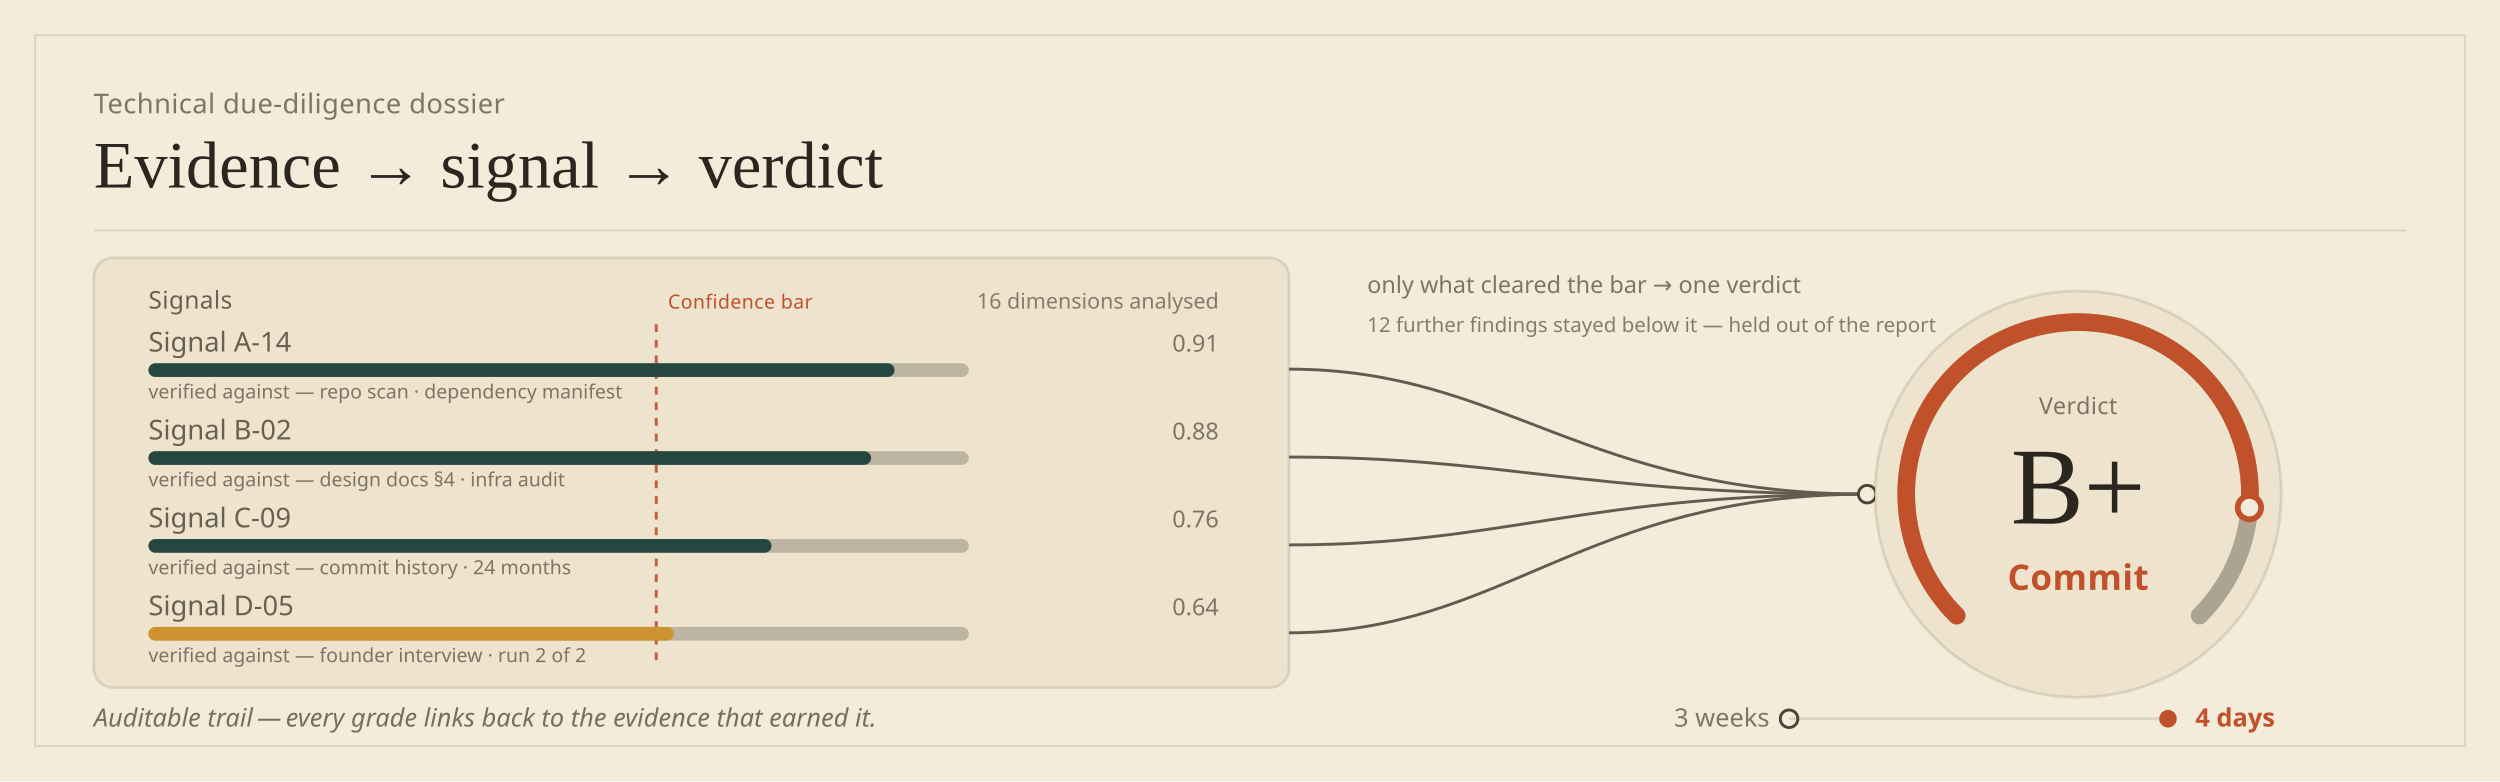
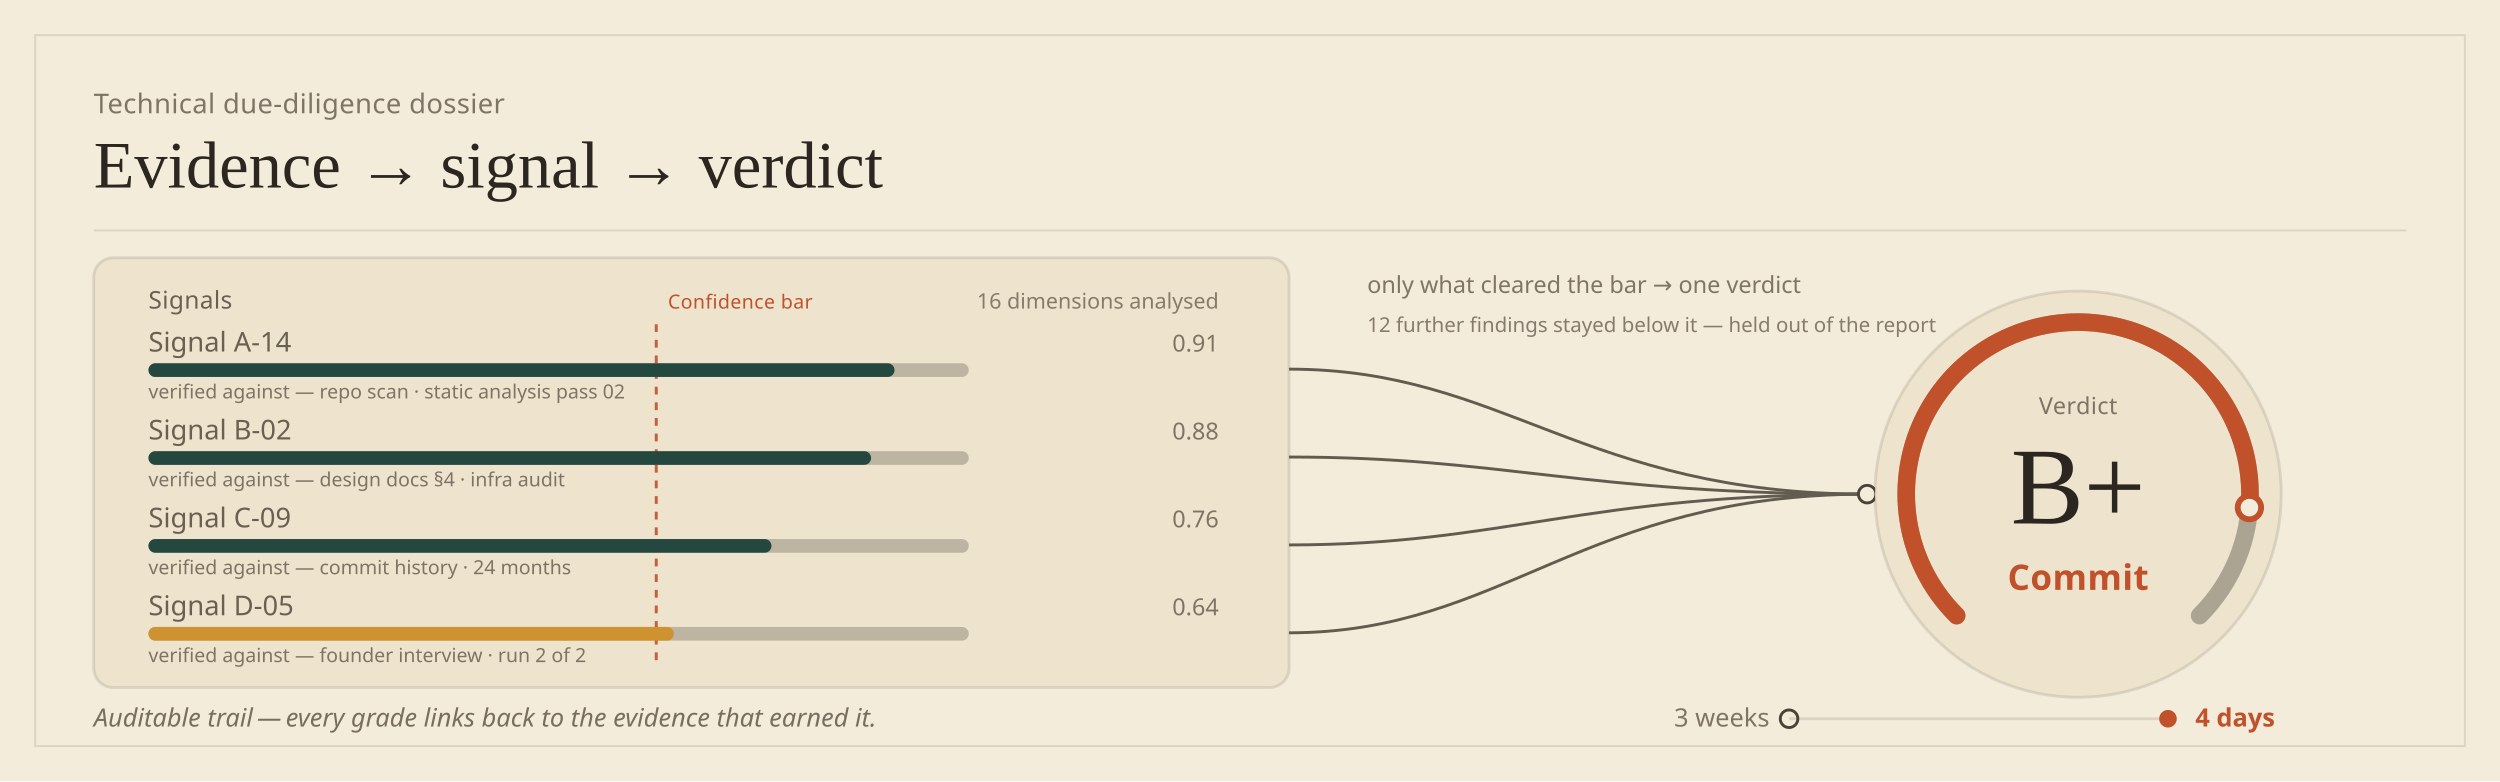
<svg xmlns="http://www.w3.org/2000/svg" viewBox="0 0 1280 400" preserveAspectRatio="xMidYMid meet" role="img" aria-labelledby="t d">
  <defs>
    <style>
      .hd{font-family:Georgia,'Times New Roman',serif;fill:#2C2620;}
      .lb{font-family:ui-sans-serif,system-ui,sans-serif;fill:#6A6052;}
      .em{font-family:ui-sans-serif,system-ui,sans-serif;fill:#C0512B;}
    </style>
  </defs>
  <rect x="0" y="0" width="1280" height="400" fill="#F4ECDA" />
  <rect x="18" y="18" width="1244" height="364" fill="none" stroke="rgba(44,38,32,0.12)" stroke-width="1" />
  <text x="48" y="58" class="lb" font-size="14" letter-spacing="0.2" opacity="0.85">Technical due-diligence dossier</text>
  <text x="48" y="96" class="hd" font-size="34">Evidence → signal → verdict</text>
  <line x1="48" y1="118" x2="1232" y2="118" stroke="rgba(44,38,32,0.12)" stroke-width="1" />
  <g>
    <rect x="48" y="132" width="612" height="220" rx="10" fill="#EEE4CE" stroke="rgba(44,38,32,0.12)" stroke-width="1.5" />
    <text x="76" y="158" class="lb" font-size="12.5" letter-spacing="0.2">Signals</text>
    <text x="624" y="158" class="lb" font-size="11" text-anchor="end" opacity="0.8">16 dimensions analysed</text>
    <line x1="336" y1="166" x2="336" y2="340" stroke="#C0512B" stroke-width="1.5" stroke-dasharray="4 4" opacity="0.9" />
    <text x="342" y="158" class="em" font-size="10" letter-spacing="0.2">Confidence bar</text>
    <text x="76" y="180" class="lb" font-size="14" fill="#2C2620">Signal A-14</text>
    <text x="624" y="180" class="lb" font-size="12" text-anchor="end" opacity="0.85">0.91</text>
    <rect x="76" y="186" width="420" height="7" rx="3.5" fill="#494338" opacity="0.30" />
    <rect x="76" y="186" width="382" height="7" rx="3.5" fill="#24473F" />
-     <text x="76" y="204" class="lb" font-size="10" opacity="0.85">verified against — repo scan · dependency manifest</text>
+     <text x="76" y="204" class="lb" font-size="10" opacity="0.85">verified against — repo scan · static analysis pass 02</text>
    <text x="76" y="225" class="lb" font-size="14" fill="#2C2620">Signal B-02</text>
    <text x="624" y="225" class="lb" font-size="12" text-anchor="end" opacity="0.85">0.88</text>
    <rect x="76" y="231" width="420" height="7" rx="3.5" fill="#494338" opacity="0.30" />
    <rect x="76" y="231" width="370" height="7" rx="3.5" fill="#24473F" />
    <text x="76" y="249" class="lb" font-size="10" opacity="0.85">verified against — design docs §4 · infra audit</text>
    <text x="76" y="270" class="lb" font-size="14" fill="#2C2620">Signal C-09</text>
    <text x="624" y="270" class="lb" font-size="12" text-anchor="end" opacity="0.85">0.76</text>
    <rect x="76" y="276" width="420" height="7" rx="3.5" fill="#494338" opacity="0.30" />
    <rect x="76" y="276" width="319" height="7" rx="3.5" fill="#24473F" />
    <text x="76" y="294" class="lb" font-size="10" opacity="0.85">verified against — commit history · 24 months</text>
    <text x="76" y="315" class="lb" font-size="14" fill="#2C2620">Signal D-05</text>
    <text x="624" y="315" class="lb" font-size="12" text-anchor="end" opacity="0.85">0.64</text>
    <rect x="76" y="321" width="420" height="7" rx="3.5" fill="#494338" opacity="0.30" />
    <rect x="76" y="321" width="269" height="7" rx="3.5" fill="#CE9230" />
    <text x="76" y="339" class="lb" font-size="10" opacity="0.85">verified against — founder interview · run 2 of 2</text>
  </g>
  <g stroke="#494338" stroke-width="1.5" fill="none" opacity="0.85">
    <path d="M 660 189 C 770 189 810 253 956 253" />
    <path d="M 660 234 C 770 234 810 253 956 253" />
    <path d="M 660 279 C 770 279 810 253 956 253" />
    <path d="M 660 324 C 770 324 810 253 956 253" />
  </g>
  <circle cx="956" cy="253" r="4.5" fill="#F4ECDA" stroke="#494338" stroke-width="1.5" />
  <text x="700" y="150" class="lb" font-size="12" opacity="0.85">only what cleared the bar → one verdict</text>
  <text x="700" y="170" class="lb" font-size="10.5" opacity="0.8">12 further findings stayed below it — held out of the report</text>
  <g>
    <circle cx="1064" cy="253" r="104" fill="#EEE4CE" stroke="rgba(44,38,32,0.12)" stroke-width="1.5" />
    <path d="M 1001.8 315.2 A 88 88 0 1 1 1126.2 315.2" fill="none" stroke="#494338" stroke-width="9" stroke-linecap="round" opacity="0.4" />
    <path d="M 1001.8 315.2 A 88 88 0 1 1 1151.7 259.9" fill="none" stroke="#C0512B" stroke-width="9" stroke-linecap="round" />
    <circle cx="1151.7" cy="259.9" r="6" fill="#F4ECDA" stroke="#C0512B" stroke-width="3" />
    <text x="1064" y="212" class="lb" font-size="12" text-anchor="middle" letter-spacing="0.2" opacity="0.85">Verdict</text>
    <text x="1064" y="268" class="hd" font-size="56" text-anchor="middle">B+</text>
    <text x="1064" y="302" class="em" font-size="18" text-anchor="middle" font-weight="600" letter-spacing="0.2">Commit</text>
  </g>
  <g>
    <text x="48" y="372" class="lb" font-size="13" font-style="italic" opacity="0.9">Auditable trail — every grade links back to the evidence that earned it.</text>
    <line x1="916" y1="368" x2="1110" y2="368" stroke="rgba(44,38,32,0.12)" stroke-width="1.5" />
    <circle cx="916" cy="368" r="4.5" fill="none" stroke="#494338" stroke-width="1.5" />
    <circle cx="1110" cy="368" r="4.5" fill="#C0512B" />
    <text x="906" y="372" class="lb" font-size="13" text-anchor="end" opacity="0.85">3 weeks</text>
    <text x="1124" y="372" class="em" font-size="13" font-weight="600">4 days</text>
  </g>
</svg>
